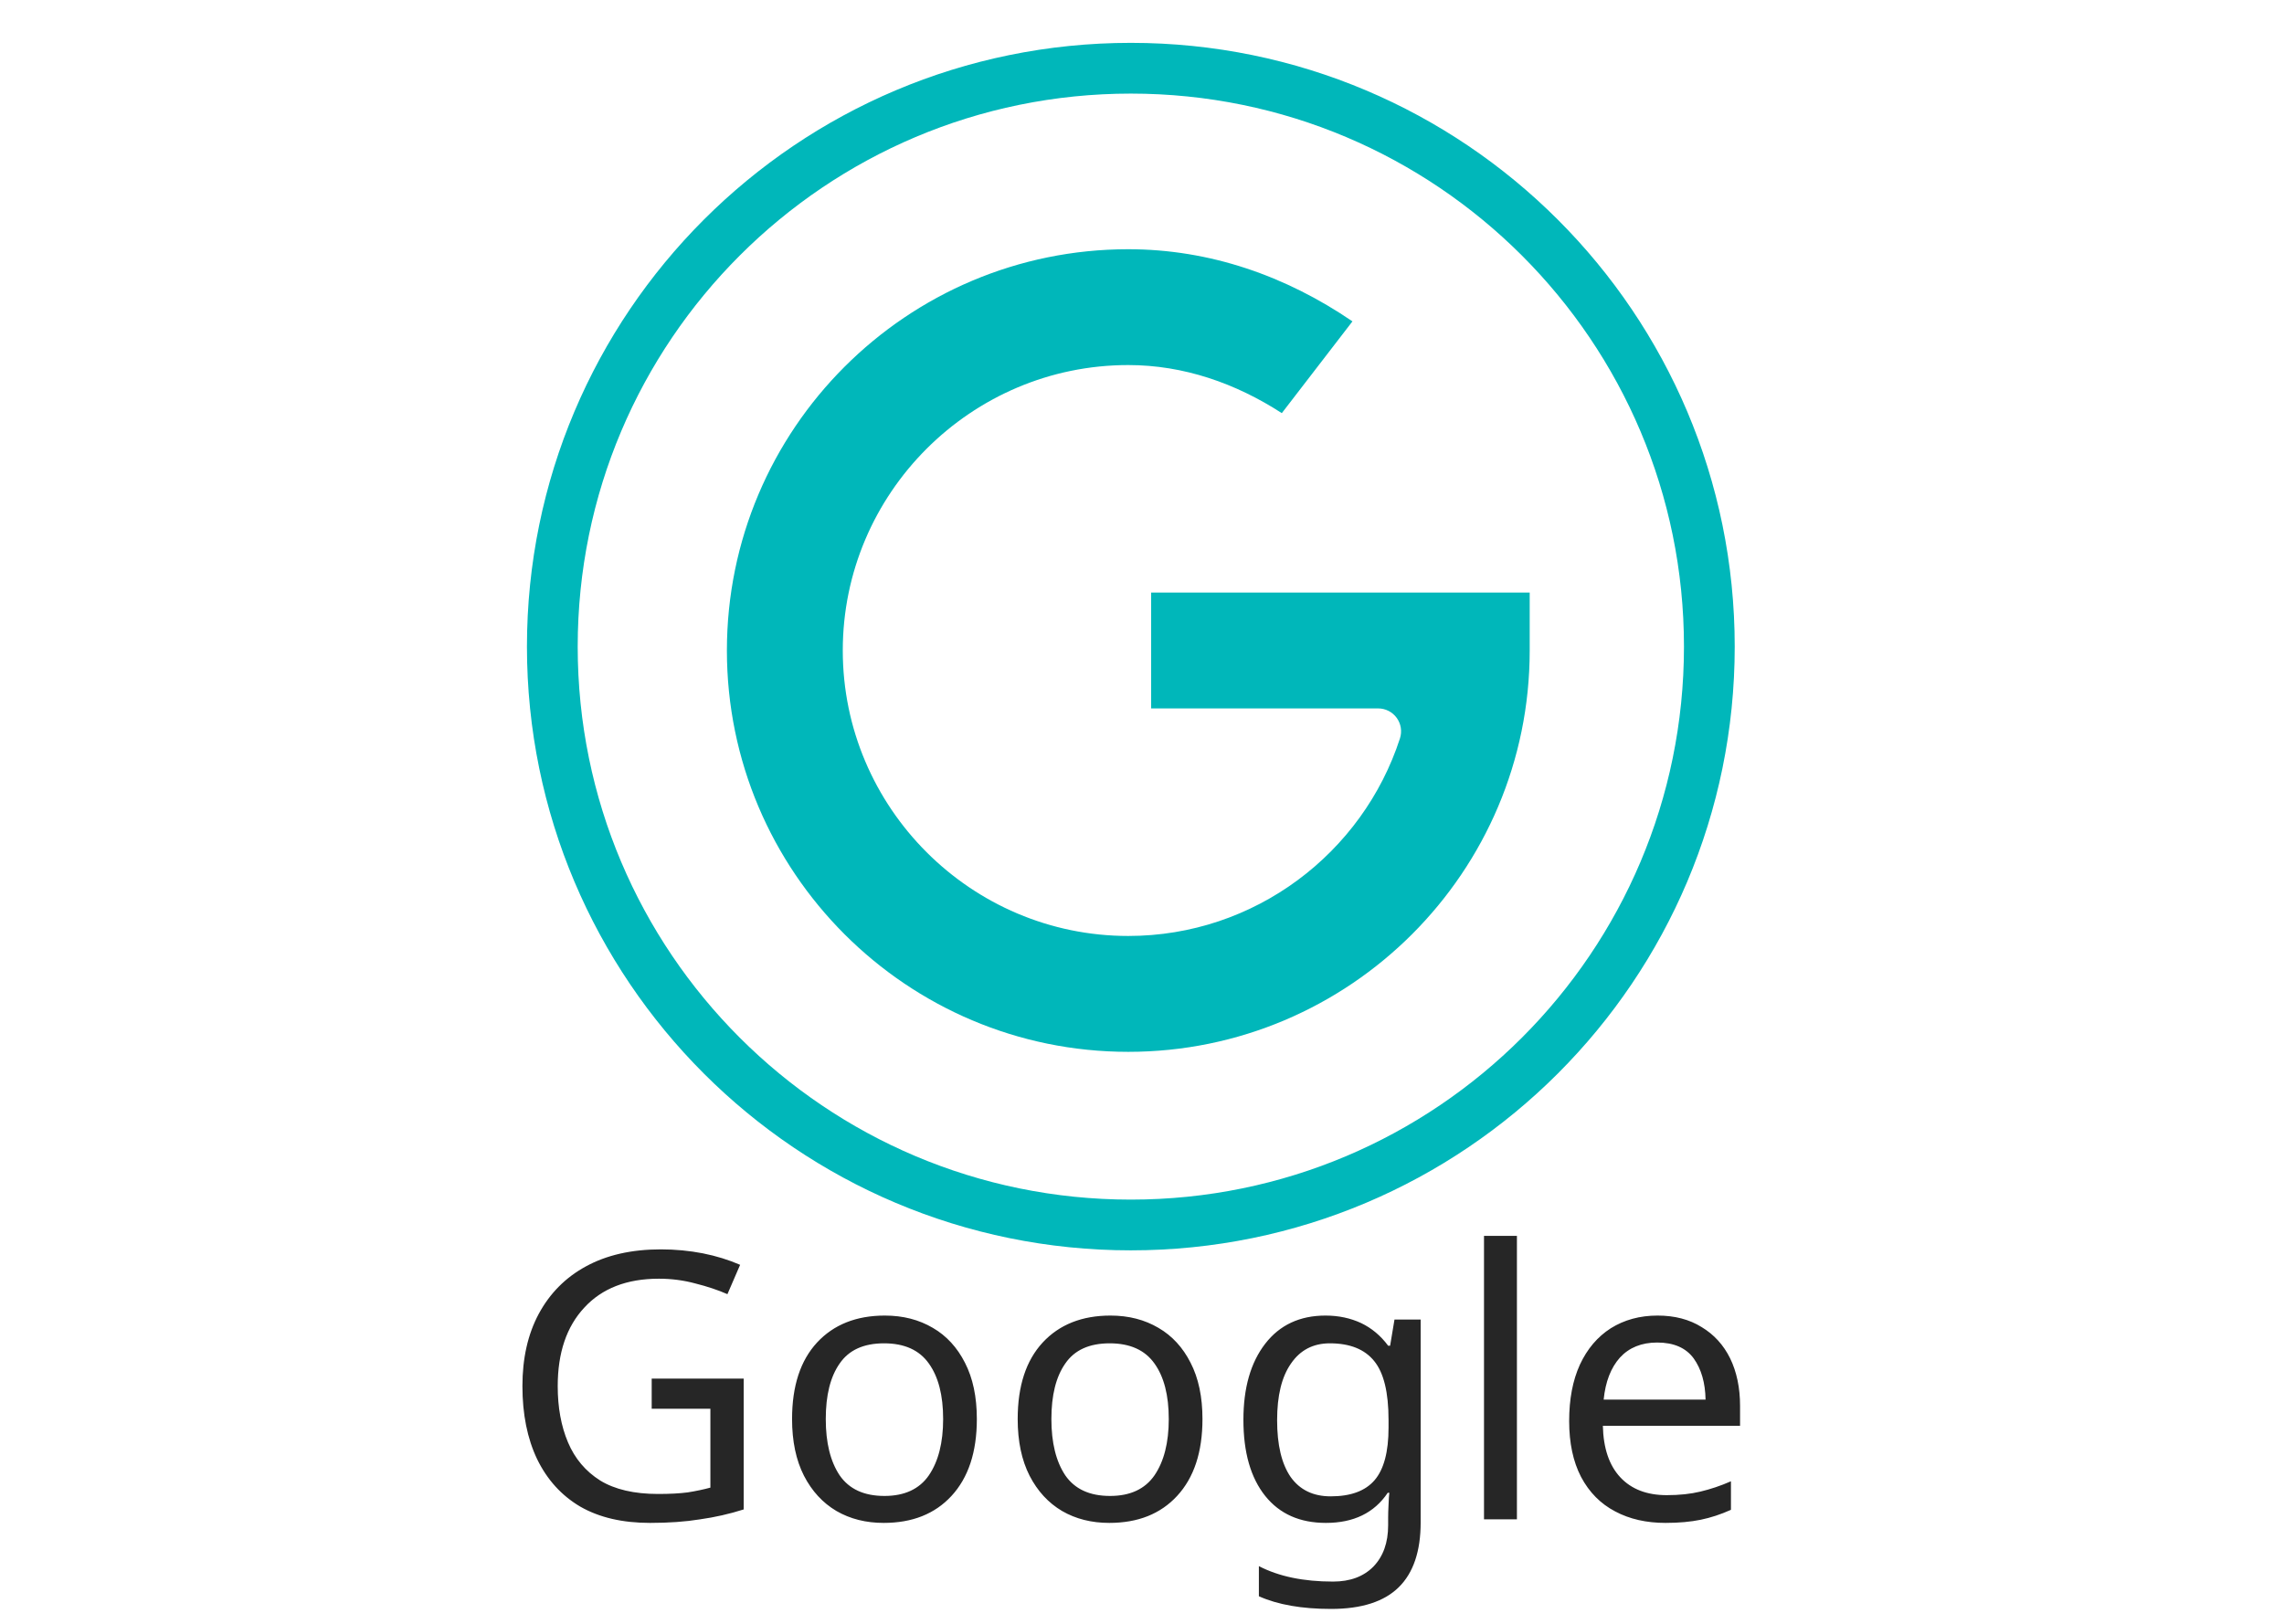
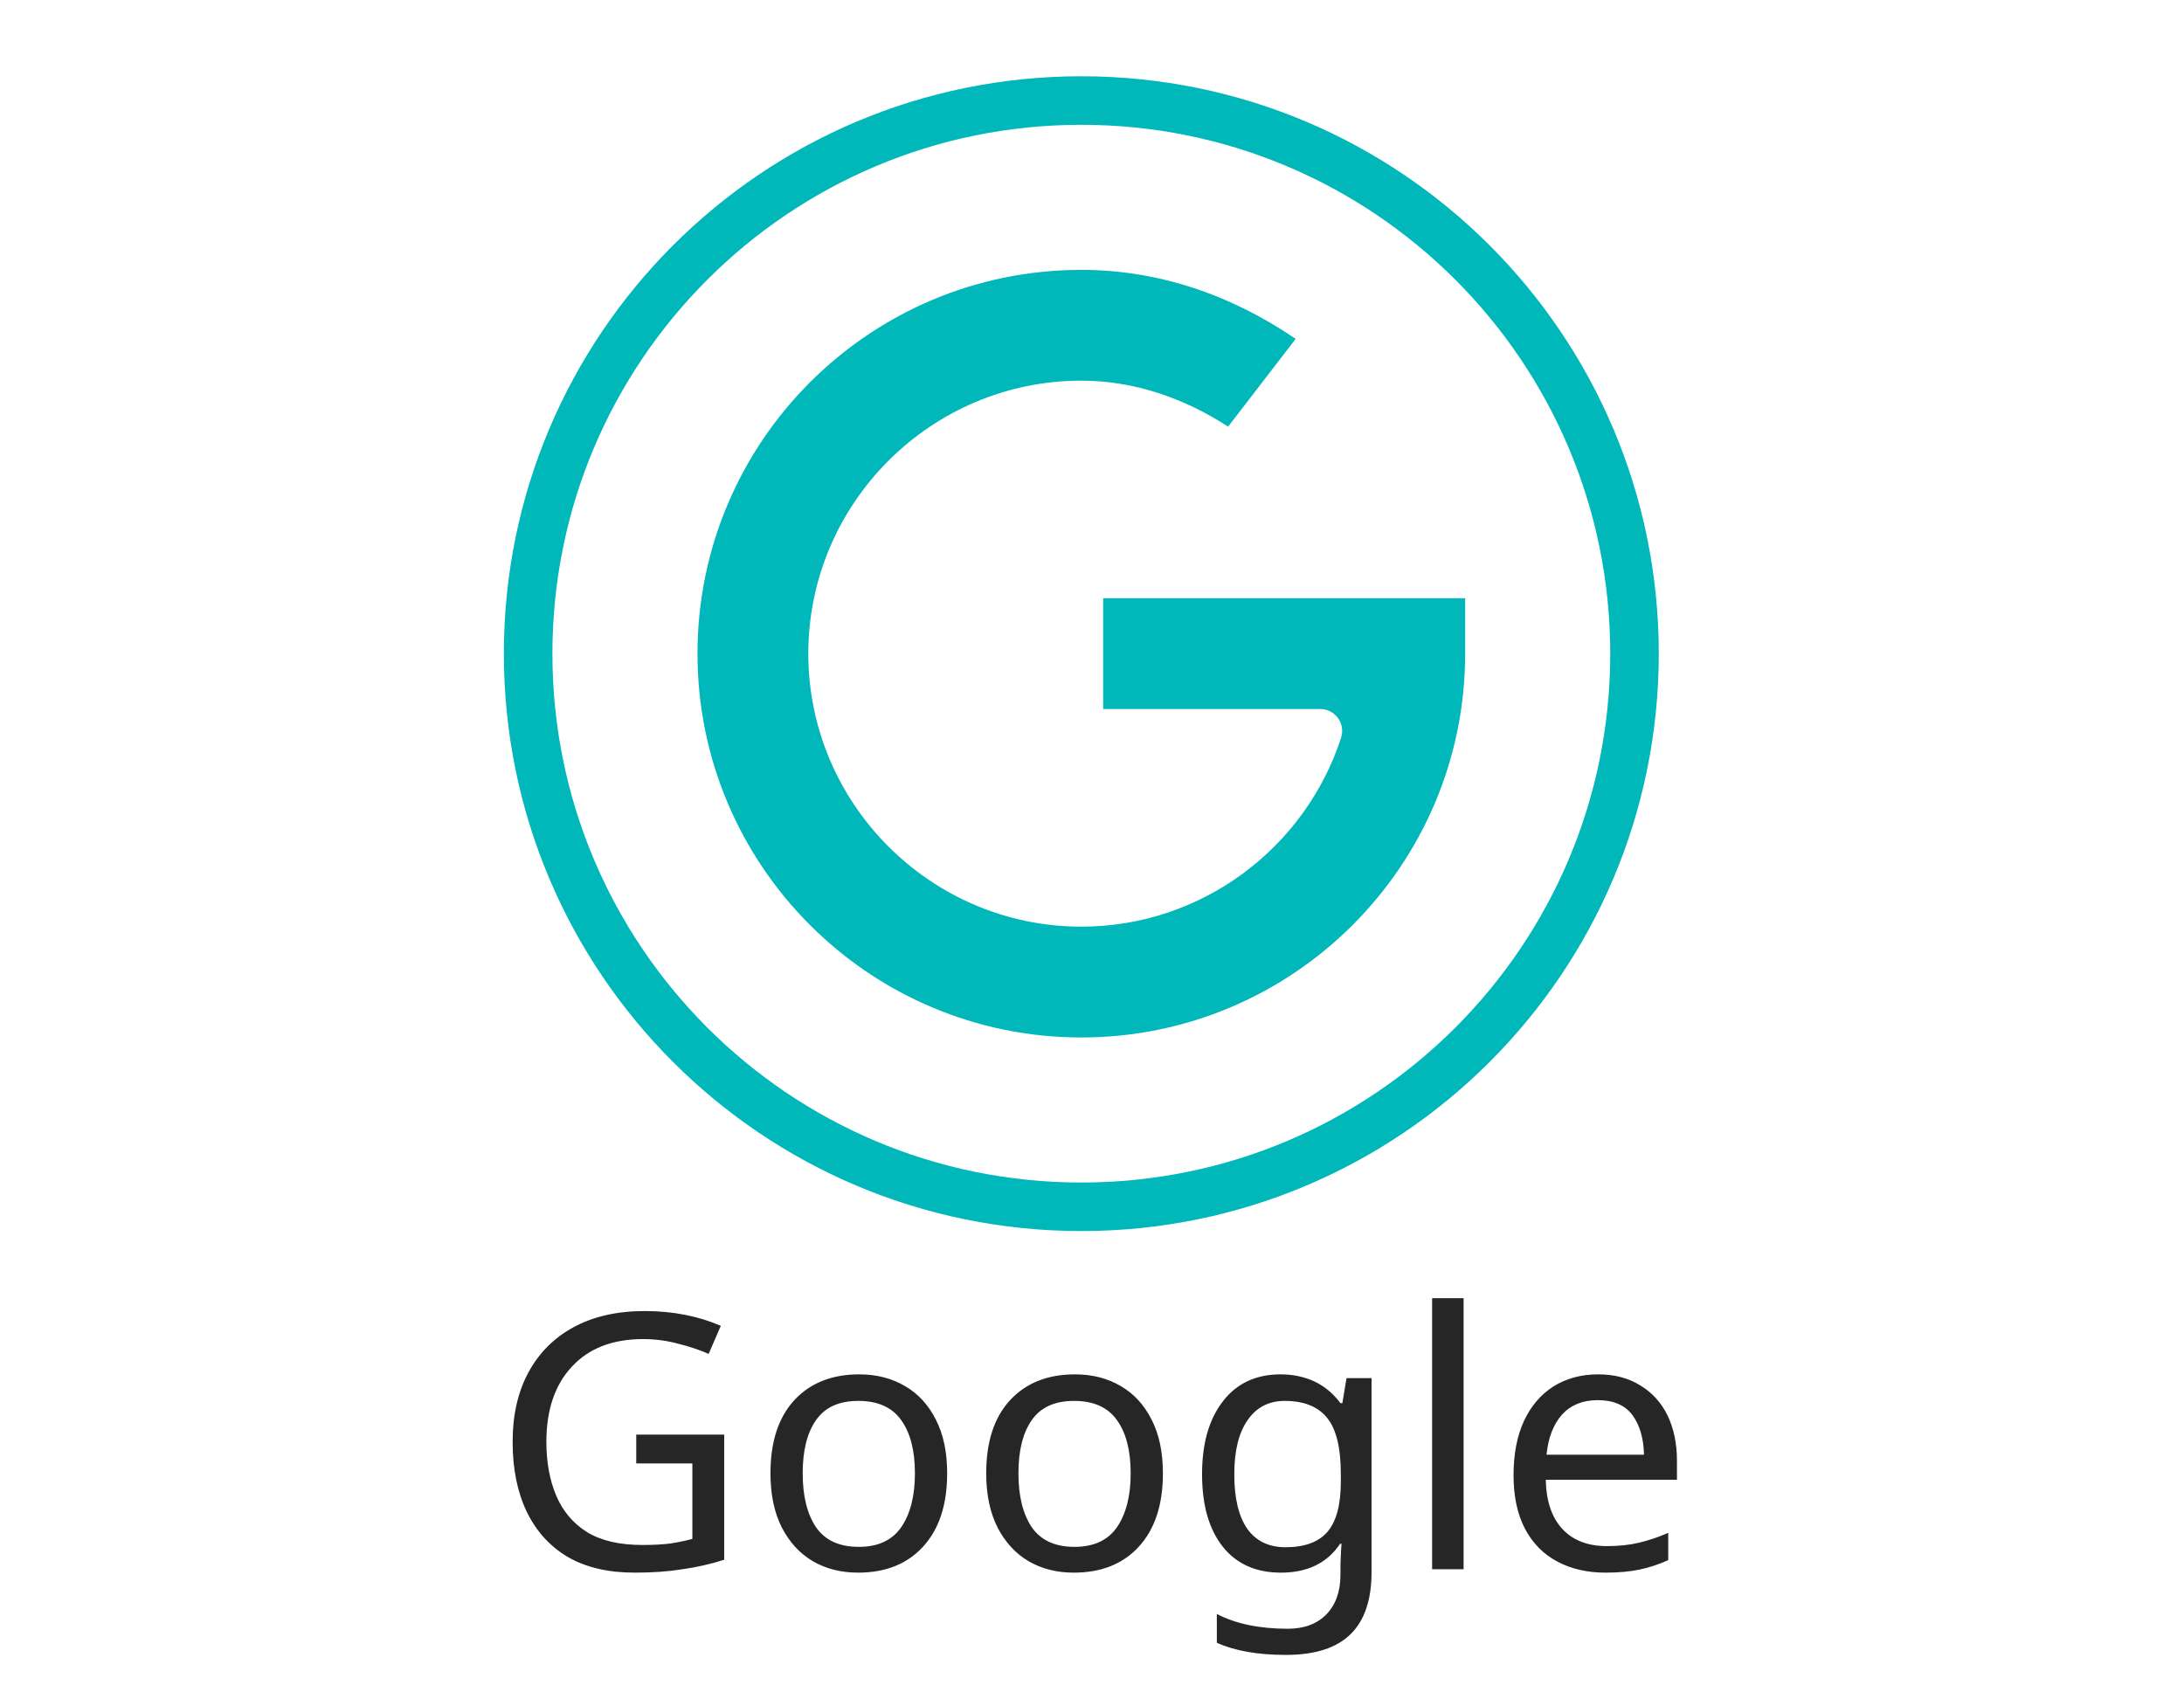
- <svg xmlns="http://www.w3.org/2000/svg" width="90" height="64" version="1.1" id="svg22">
+ <svg xmlns="http://www.w3.org/2000/svg" width="90" height="70" version="1.1" id="svg22">
  <defs id="defs26" />
-   <circle style="fill:none;stroke:#00b7ba;stroke-width:2;stroke-linejoin:round;fill-opacity:1" id="circle4" r="22.796" cy="25.485" cx="44.56" />
-   <text id="text8" word-spacing="0" letter-spacing="0" font-size="40" style="font-size:40px;line-height:1.25;font-family:sans-serif;text-align:center;letter-spacing:0;word-spacing:0;text-anchor:middle;fill:#262626" y="59.882" x="44.501">
-     <tspan id="tspan6" font-size="14.7" style="font-size:14.7px;text-align:center;text-anchor:middle" y="59.882" x="44.501">Google</tspan>
+   <circle style="fill:none;fill-opacity:1;stroke:#00b7ba;stroke-width:2;stroke-linejoin:round" id="circle4" r="22.796" cy="26.939" cx="44.56" />
+   <text id="text8" word-spacing="0" letter-spacing="0" font-size="40" style="font-size:40px;line-height:1.25;font-family:sans-serif;text-align:center;letter-spacing:0;word-spacing:0;text-anchor:middle;fill:#262626" y="64.671" x="45.041">
+     <tspan id="tspan6" font-size="14.7" style="font-size:14.7px;text-align:center" y="64.671" x="45.041">Google</tspan>
  </text>
-   <path style="clip-rule:evenodd;fill:none;image-rendering:optimizeQuality;shape-rendering:geometricPrecision;text-rendering:geometricPrecision" id="path10" class="fil1" d="m 64.206,25.116 c 0,10.673 -8.682,19.354 -19.355,19.354 -10.672,0 -19.352,-8.682 -19.352,-19.354 0,-10.67 8.682,-19.352 19.352,-19.352 10.674,0 19.355,8.682 19.355,19.352 z" />
-   <path style="stroke-width:0.155;fill:#00b7ba;fill-opacity:1" id="path2" d="m 44.459,10.215 c -8.513,0 -15.424,6.911 -15.424,15.424 0,8.513 6.911,15.426 15.424,15.426 8.513,0 15.426,-6.913 15.426,-15.426 V 23.412 H 45.338 v 4.453 H 54.062 a 0.88,0.88 0 0 1 0.838,1.15 c -1.428,4.407 -5.575,7.596 -10.441,7.596 -6.042,0 -10.971,-4.93 -10.971,-10.973 0,-6.042 4.928,-10.971 10.971,-10.971 2.132,0 4.132,0.703 5.9,1.848 l 2.715,-3.527 c -2.561,-1.747 -5.478,-2.773 -8.615,-2.773 z" transform="matrix(1.025413,0,0,1.025413,-1.129848,-0.6515729)" />
+   <path style="clip-rule:evenodd;fill:none;image-rendering:optimizeQuality;shape-rendering:geometricPrecision;text-rendering:geometricPrecision" id="path10" class="fil1" d="m 64.206,26.57 c 0,10.673 -8.682,19.354 -19.355,19.354 -10.672,0 -19.352,-8.682 -19.352,-19.354 0,-10.67 8.682,-19.352 19.352,-19.352 10.674,0 19.355,8.682 19.355,19.352 z" />
+   <path style="fill:#00b7ba;fill-opacity:1;stroke-width:0.155" id="path2" d="m 44.459,10.215 c -8.513,0 -15.424,6.911 -15.424,15.424 0,8.513 6.911,15.426 15.424,15.426 8.513,0 15.426,-6.913 15.426,-15.426 V 23.412 H 45.338 v 4.453 H 54.062 a 0.88,0.88 0 0 1 0.838,1.15 c -1.428,4.407 -5.575,7.596 -10.441,7.596 -6.042,0 -10.971,-4.93 -10.971,-10.973 0,-6.042 4.928,-10.971 10.971,-10.971 2.132,0 4.132,0.703 5.9,1.848 l 2.715,-3.527 c -2.561,-1.747 -5.478,-2.773 -8.615,-2.773 z" transform="matrix(1.025413,0,0,1.025413,-1.029807,0.6480927)" />
</svg>
